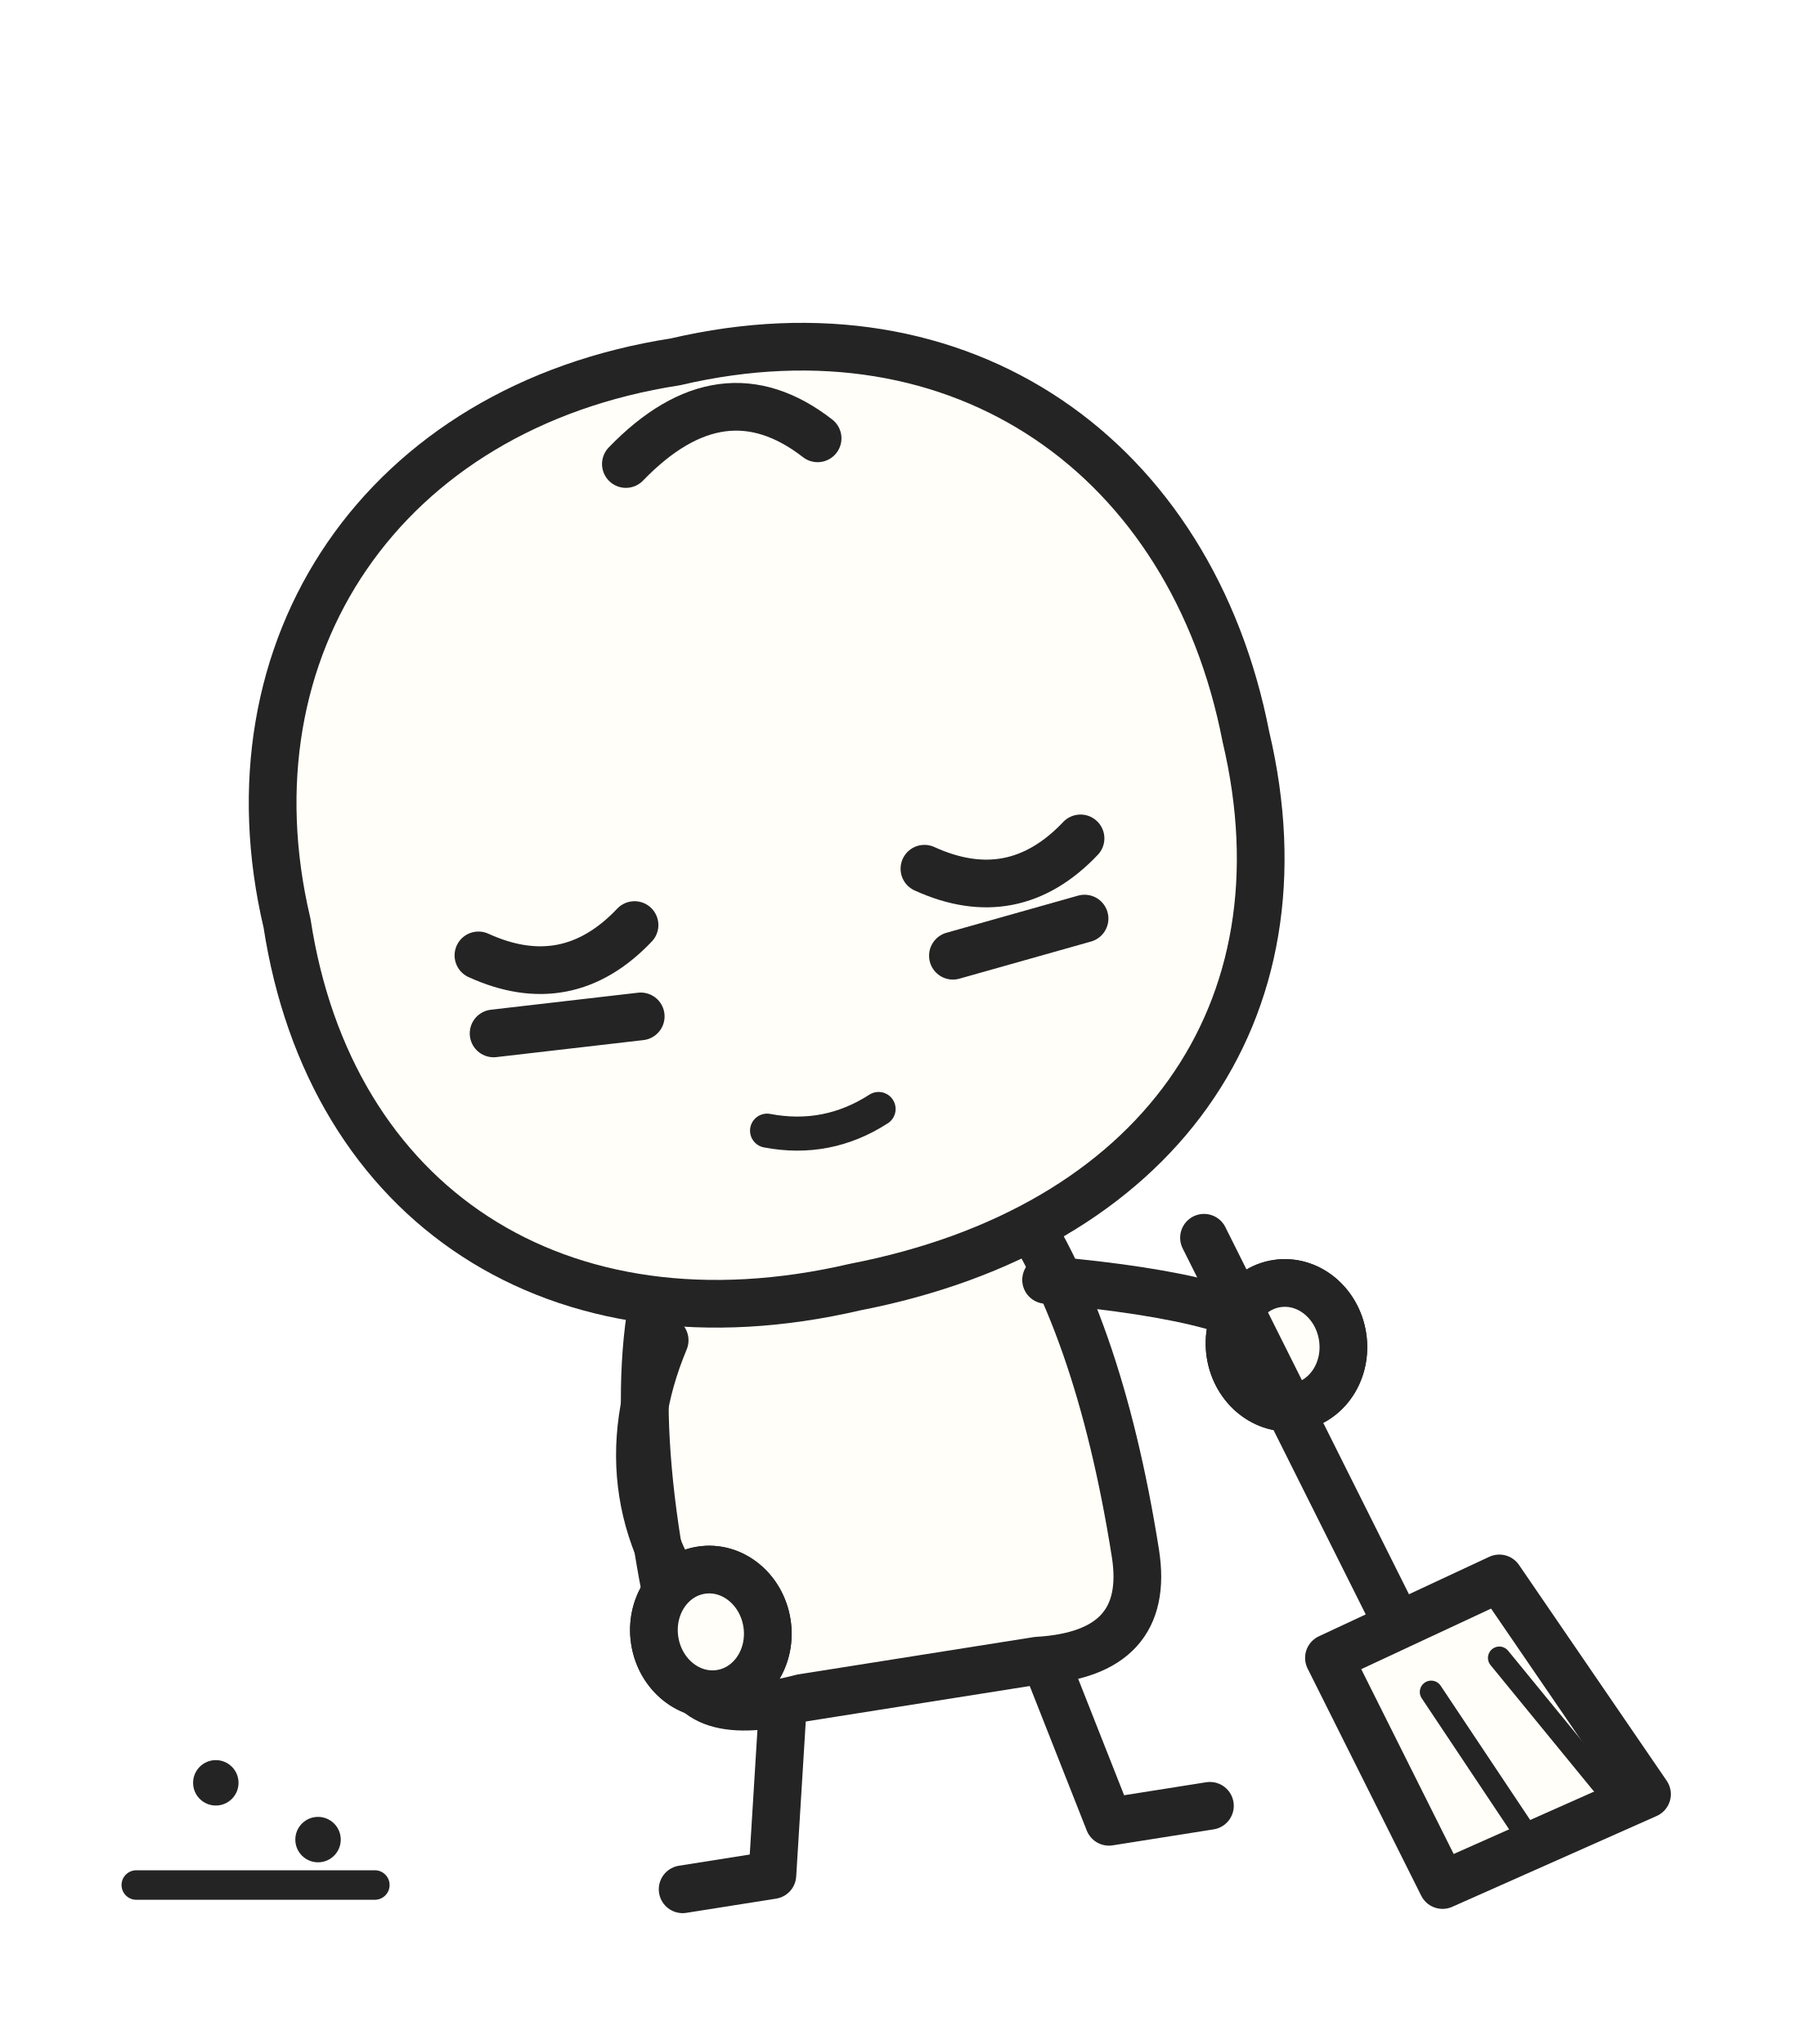
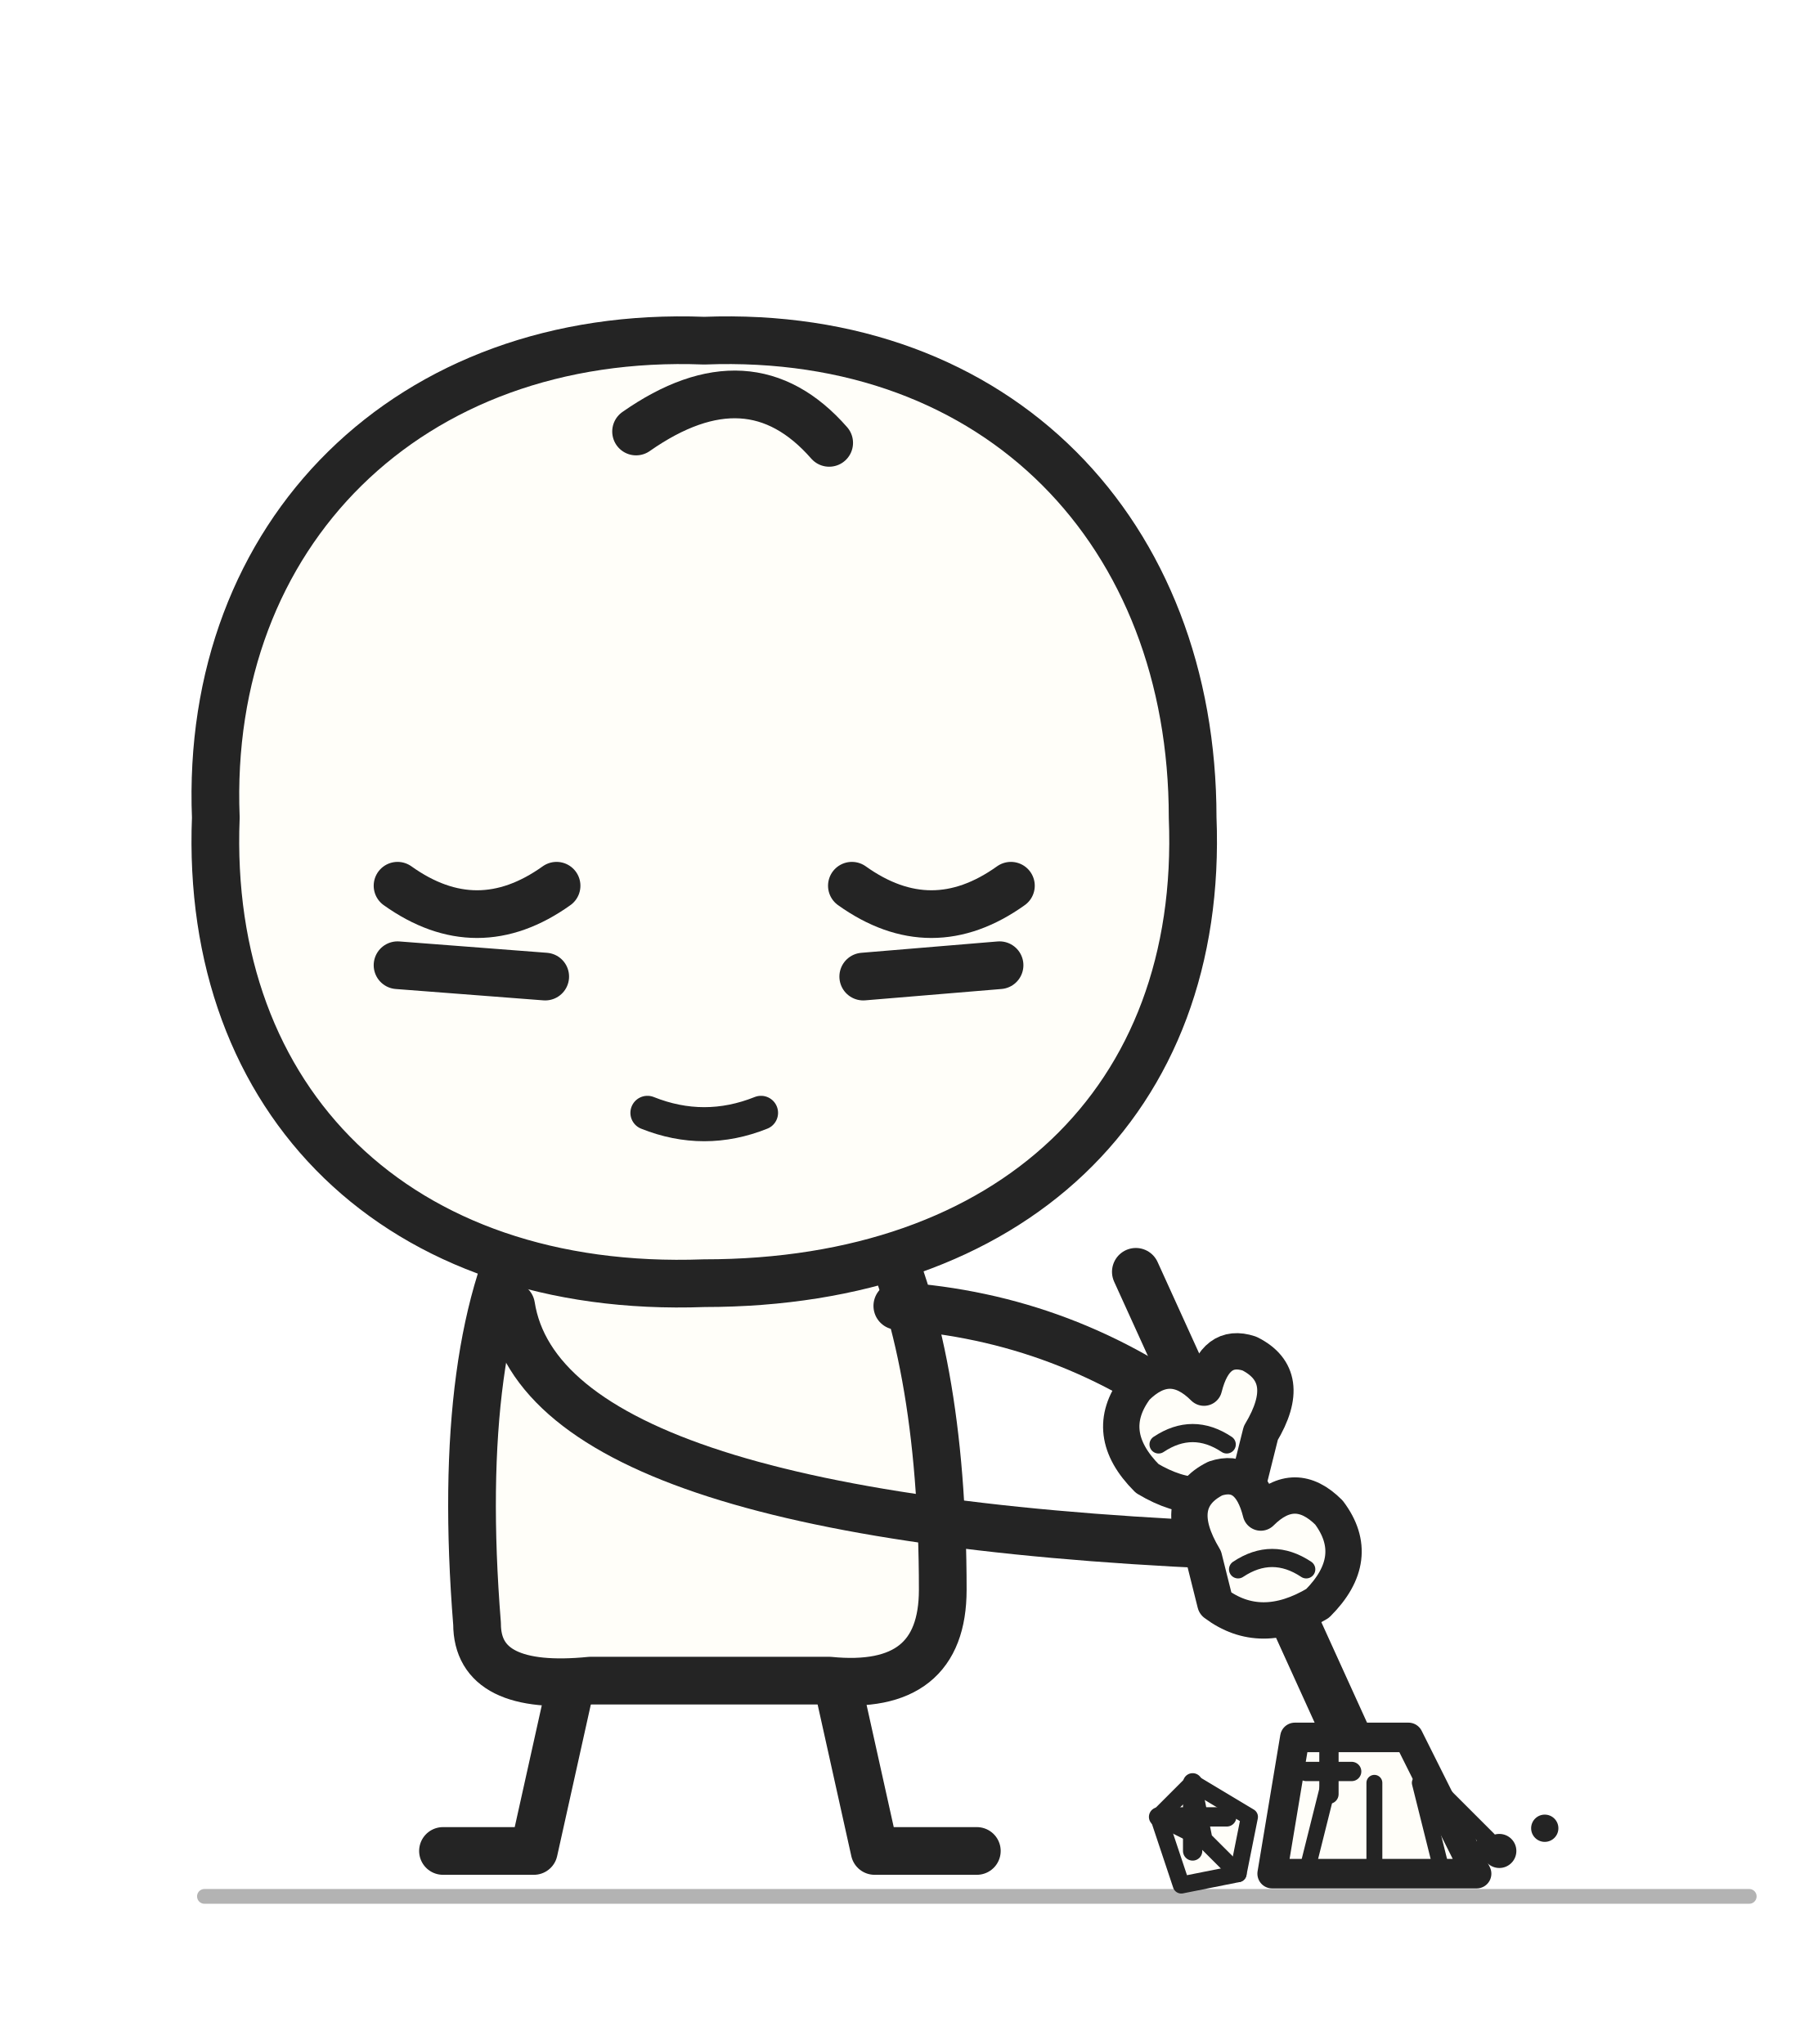
<svg xmlns="http://www.w3.org/2000/svg" viewBox="0 0 160 180" role="img" aria-labelledby="title description">
-   <style>.stage-0{opacity:1;animation:beat-0 5s linear infinite}@keyframes beat-0{0%,24.99%{opacity:1}25%,99.99%{opacity:0}100%{opacity:1}}
- .stage-1{opacity:0;animation:beat-1 5s linear infinite}@keyframes beat-1{0%,24.99%{opacity:0}25%,49.99%{opacity:1}50%,100%{opacity:0}}
- .stage-2{opacity:0;animation:beat-2 5s linear infinite}@keyframes beat-2{0%,49.99%{opacity:0}50%,74.99%{opacity:1}75%,100%{opacity:0}}
- .stage-3{opacity:0;animation:beat-3 5s linear infinite}@keyframes beat-3{0%,74.99%{opacity:0}75%,99.99%{opacity:1}100%,100%{opacity:0}}
- .code-line-0{animation:code-line-0 5s linear infinite}@keyframes code-line-0{0%{scale:0 1}1%{scale:0 1}7%{scale:1 1}24.99%{scale:1 1}25%{scale:0 1}26%{scale:0 1}32%{scale:1 1}49.99%{scale:1 1}50%{scale:0 1}51%{scale:0 1}57%{scale:1 1}74.99%{scale:1 1}75%{scale:0 1}76%{scale:0 1}82%{scale:1 1}99.99%{scale:1 1}100%{scale:0 1}}
- .code-line-1{animation:code-line-1 5s linear infinite}@keyframes code-line-1{0%{scale:0 1}5%{scale:0 1}11%{scale:1 1}24.99%{scale:1 1}25%{scale:0 1}30%{scale:0 1}36%{scale:1 1}49.99%{scale:1 1}50%{scale:0 1}55%{scale:0 1}61%{scale:1 1}74.99%{scale:1 1}75%{scale:0 1}80%{scale:0 1}86%{scale:1 1}99.99%{scale:1 1}100%{scale:0 1}}
- .code-line-2{animation:code-line-2 5s linear infinite}@keyframes code-line-2{0%{scale:0 1}9%{scale:0 1}15%{scale:1 1}24.99%{scale:1 1}25%{scale:0 1}34%{scale:0 1}40%{scale:1 1}49.99%{scale:1 1}50%{scale:0 1}59%{scale:0 1}65%{scale:1 1}74.99%{scale:1 1}75%{scale:0 1}84%{scale:0 1}90%{scale:1 1}99.99%{scale:1 1}100%{scale:0 1}}
- .code-line-3{animation:code-line-3 5s linear infinite}@keyframes code-line-3{0%{scale:0 1}13%{scale:0 1}19%{scale:1 1}24.99%{scale:1 1}25%{scale:0 1}38%{scale:0 1}44%{scale:1 1}49.99%{scale:1 1}50%{scale:0 1}63%{scale:0 1}69%{scale:1 1}74.99%{scale:1 1}75%{scale:0 1}88%{scale:0 1}94%{scale:1 1}99.99%{scale:1 1}100%{scale:0 1}}
- .code-line{transform-box:view-box;transform-origin:60px 133px}
- .code-cursor{animation:code-cursor 5s linear infinite}@keyframes code-cursor{0%{translate:0px 0px;opacity:1}3%{translate:10px 0px;opacity:0}6%{translate:27px 0px;opacity:1}7%{translate:0px 4px;opacity:0}10%{translate:12px 4px;opacity:1}13%{translate:25px 4px;opacity:0}14%{translate:0px 8px;opacity:1}17%{translate:16px 8px;opacity:0}20%{translate:31px 8px;opacity:1}21%{translate:0px 12px;opacity:0}24.99%{translate:27px 12px;opacity:1}25%{translate:0px 0px;opacity:1}28%{translate:10px 0px;opacity:0}31%{translate:27px 0px;opacity:1}32%{translate:0px 4px;opacity:0}35%{translate:12px 4px;opacity:1}38%{translate:25px 4px;opacity:0}39%{translate:0px 8px;opacity:1}42%{translate:16px 8px;opacity:0}45%{translate:31px 8px;opacity:1}46%{translate:0px 12px;opacity:0}49.99%{translate:27px 12px;opacity:1}50%{translate:0px 0px;opacity:1}53%{translate:10px 0px;opacity:0}56%{translate:27px 0px;opacity:1}57%{translate:0px 4px;opacity:0}60%{translate:12px 4px;opacity:1}63%{translate:25px 4px;opacity:0}64%{translate:0px 8px;opacity:1}67%{translate:16px 8px;opacity:0}70%{translate:31px 8px;opacity:1}71%{translate:0px 12px;opacity:0}74.99%{translate:27px 12px;opacity:1}75%{translate:0px 0px;opacity:1}78%{translate:10px 0px;opacity:0}81%{translate:27px 0px;opacity:1}82%{translate:0px 4px;opacity:0}85%{translate:12px 4px;opacity:1}88%{translate:25px 4px;opacity:0}89%{translate:0px 8px;opacity:1}92%{translate:16px 8px;opacity:0}95%{translate:31px 8px;opacity:1}96%{translate:0px 12px;opacity:0}99.99%{translate:27px 12px;opacity:1}100%{translate:0 0;opacity:1}}
- .actor,.limb,.prop,.accent,.eyes{transform-box:view-box}
- .actor{transform-origin:80px 150px;animation:act 5s ease-in-out infinite}
- .prop{transform-origin:80px 136px;animation:prop-act 5s ease-in-out infinite}
- .accent{animation:accent-act 5s ease-in-out infinite}
- .eyes{transform-origin:80px 80px;animation:blink 5s linear infinite}
- .pose-type .limb{animation:typing 5s linear infinite}.pose-type .limb-1{animation-name:typing-right}
- .pose-kick .limb,.pose-flail .limb{animation:fuss 5s ease-in-out infinite}
- @keyframes act{0%,25%,50%,75%,100%{translate:0 0}10%,35%,60%,85%{translate:0 -2px}20%,45%,70%,95%{translate:0 1px}}
- @keyframes prop-act{0%,25%,50%,75%,100%{translate:0 0}12%,37%,62%,87%{translate:0 -2px}22%,47%,72%,97%{translate:1px 1px}}
- @keyframes accent-act{0%,25%,50%,75%,100%{opacity:.7}8%,33%,58%,83%{opacity:1}18%,43%,68%,93%{opacity:.6}}
- @keyframes blink{0%,18%,21%,43%,46%,68%,71%,93%,96%,100%{scale:1 1}19%,20%,44%,45%,69%,70%,94%,95%{scale:1 .12}}
- @keyframes typing{0%,4%,8%,12%,16%,20%,25%,29%,33%,37%,41%,45%,50%,54%,58%,62%,66%,70%,75%,79%,83%,87%,91%,95%,100%{translate:0 0}2%,6%,10%,14%,18%,22%,27%,31%,35%,39%,43%,47%,52%,56%,60%,64%,68%,72%,77%,81%,85%,89%,93%,97%{translate:0 2px}}
- @keyframes typing-right{0%,4%,8%,12%,16%,20%,25%,29%,33%,37%,41%,45%,50%,54%,58%,62%,66%,70%,75%,79%,83%,87%,91%,95%,100%{translate:0 2px}2%,6%,10%,14%,18%,22%,27%,31%,35%,39%,43%,47%,52%,56%,60%,64%,68%,72%,77%,81%,85%,89%,93%,97%{translate:0 0}}
- @keyframes fuss{0%,8%,16%,25%,33%,41%,50%,58%,66%,75%,83%,91%,100%{translate:-2px 0}4%,12%,20%,29%,37%,45%,54%,62%,70%,79%,87%,95%{translate:2px -2px}}
- .pose-step,.pose-side-step{animation:walking 5s linear infinite}
- .pose-held,.pose-kick{transform-origin:80px 35px;animation:dangle 5s ease-in-out infinite}
- .pose-flail{animation:panic 5s linear infinite}
- .pose-wave .limb-1,.pose-juggle .limb{transform-origin:97px 115px;animation:waving 5s ease-in-out infinite}
- .prop-broom{animation:sweeping 5s ease-in-out infinite}
- .prop-papers .flying-paper{animation:paperflight 5s ease-in-out infinite}
- .thrown-item{transform-box:view-box;transform-origin:80px 130px;animation:throwing 5s linear infinite}
- .thrown-paper{transform-origin:31px 115px}.thrown-cup{transform-origin:129px 114px;animation-name:throw-cup}.thrown-keyboard{transform-origin:75px 138px;animation-name:throw-keyboard}
- @keyframes walking{0%,12%,25%,37%,50%,62%,75%,87%,100%{translate:-4px 0;rotate:-3deg}6%,18%,31%,43%,56%,68%,81%,93%{translate:4px -6px;rotate:3deg}}
- @keyframes dangle{0%,25%,50%,75%,100%{rotate:-8deg;translate:0 0}12%,37%,62%,87%{rotate:8deg;translate:0 2px}}
- @keyframes panic{0%,8%,16%,25%,33%,41%,50%,58%,66%,75%,83%,91%,100%{translate:-3px 0;rotate:-4deg}4%,12%,20%,29%,37%,45%,54%,62%,70%,79%,87%,95%{translate:3px -6px;rotate:4deg}}
- @keyframes waving{0%,25%,50%,75%,100%{rotate:-8deg}8%,33%,58%,83%{rotate:7deg}16%,41%,66%,91%{rotate:-4deg}}
- @keyframes sweeping{0%,25%,50%,75%,100%{rotate:-9deg;translate:-4px 0}12%,37%,62%,87%{rotate:6deg;translate:3px 0}}
- @keyframes paperflight{0%,25%,50%,75%,100%{translate:0 3px;rotate:-5deg}12%,37%,62%,87%{translate:0 -9px;rotate:5deg}}
- @keyframes throwing{0%,49.99%{translate:29px 6px;rotate:0deg}50%{translate:29px 6px;rotate:0deg}55%{translate:9px -31px;rotate:-30deg}61%{translate:0 -14px;rotate:-75deg}68%{translate:6px 23px;rotate:-100deg}71%{translate:4px 14px;rotate:-105deg}74.99%,100%{translate:5px 23px;rotate:-110deg}}
- @keyframes throw-cup{0%,49.99%,50%{translate:-29px 9px;rotate:0deg}55%{translate:-7px -27px;rotate:24deg}61%{translate:0 -13px;rotate:60deg}68%{translate:-7px 24px;rotate:83deg}71%{translate:-7px 15px;rotate:86deg}74.99%,100%{translate:-7px 24px;rotate:90deg}}
- @keyframes throw-keyboard{0%,49.99%,50%{translate:0 0;rotate:0deg}55%{translate:0 -36px;rotate:13deg}61%{translate:4px -18px;rotate:22deg}68%{translate:4px 18px;rotate:30deg}71%{translate:4px 7px;rotate:32deg}74.99%,100%{translate:4px 18px;rotate:34deg}}
- .typing-hand{transform-box:view-box;animation:typing 5s linear infinite}.typing-hand-1{animation-name:typing-right}
- .typing-style-1 .typing-hand{animation-name:slow-typing}.typing-style-1 .typing-hand-1{animation-name:slow-typing-right}
- .typing-style-2 .typing-hand{animation-name:hard-typing}.typing-style-2 .typing-hand-1{animation-name:hard-typing-right}
- .typing-key{animation:keypress 5s linear infinite}.typing-key.key-1{animation-name:keypress-right}
- .typing-style-1 .typing-key{animation-name:slow-keypress}.typing-style-1 .typing-key.key-1{animation-name:slow-keypress-right}
- .typing-style-2 .typing-key{animation-name:hard-keypress}.typing-style-2 .typing-key.key-1{animation-name:hard-keypress-right}
- @keyframes slow-typing{0%,8%,16%,25%,33%,41%,50%,58%,66%,75%,83%,91%,100%{translate:0 -2px}4%,12%,20%,29%,37%,45%,54%,62%,70%,79%,87%,95%{translate:0 1px}}
- @keyframes slow-typing-right{0%,8%,16%,25%,33%,41%,50%,58%,66%,75%,83%,91%,100%{translate:0 1px}4%,12%,20%,29%,37%,45%,54%,62%,70%,79%,87%,95%{translate:0 -2px}}
- @keyframes hard-typing{0%,3%,6%,9%,12%,15%,18%,21%,25%,28%,31%,34%,37%,40%,43%,46%,50%,53%,56%,59%,62%,65%,68%,71%,75%,78%,81%,84%,87%,90%,93%,96%,100%{translate:0 -2px}1.5%,4.5%,7.5%,10.5%,13.5%,16.5%,19.5%,22.5%,26.5%,29.5%,32.5%,35.5%,38.5%,41.5%,44.5%,47.5%,51.5%,54.5%,57.5%,60.5%,63.5%,66.5%,69.5%,72.5%,76.5%,79.5%,82.5%,85.5%,88.5%,91.5%,94.5%,97.5%{translate:0 1px}}
- @keyframes hard-typing-right{0%,3%,6%,9%,12%,15%,18%,21%,25%,28%,31%,34%,37%,40%,43%,46%,50%,53%,56%,59%,62%,65%,68%,71%,75%,78%,81%,84%,87%,90%,93%,96%,100%{translate:0 1px}1.5%,4.5%,7.5%,10.5%,13.5%,16.5%,19.5%,22.5%,26.5%,29.5%,32.5%,35.5%,38.5%,41.5%,44.5%,47.5%,51.5%,54.5%,57.5%,60.5%,63.5%,66.5%,69.5%,72.5%,76.5%,79.5%,82.5%,85.5%,88.5%,91.5%,94.5%,97.5%{translate:0 -2px}}
- @keyframes slow-keypress{0%,8%,16%,25%,33%,41%,50%,58%,66%,75%,83%,91%,100%{fill:#fffef9}4%,12%,20%,29%,37%,45%,54%,62%,70%,79%,87%,95%{fill:#aaa}}
- @keyframes slow-keypress-right{0%,8%,16%,25%,33%,41%,50%,58%,66%,75%,83%,91%,100%{fill:#aaa}4%,12%,20%,29%,37%,45%,54%,62%,70%,79%,87%,95%{fill:#fffef9}}
- @keyframes hard-keypress{0%,3%,6%,9%,12%,15%,18%,21%,25%,28%,31%,34%,37%,40%,43%,46%,50%,53%,56%,59%,62%,65%,68%,71%,75%,78%,81%,84%,87%,90%,93%,96%,100%{fill:#fffef9}1.5%,4.5%,7.5%,10.5%,13.5%,16.5%,19.5%,22.5%,26.5%,29.5%,32.5%,35.5%,38.5%,41.5%,44.5%,47.5%,51.5%,54.5%,57.5%,60.5%,63.5%,66.5%,69.5%,72.5%,76.5%,79.5%,82.5%,85.5%,88.5%,91.5%,94.5%,97.5%{fill:#aaa}}
- @keyframes hard-keypress-right{0%,3%,6%,9%,12%,15%,18%,21%,25%,28%,31%,34%,37%,40%,43%,46%,50%,53%,56%,59%,62%,65%,68%,71%,75%,78%,81%,84%,87%,90%,93%,96%,100%{fill:#aaa}1.5%,4.5%,7.5%,10.5%,13.5%,16.5%,19.5%,22.5%,26.5%,29.5%,32.5%,35.5%,38.5%,41.5%,44.5%,47.5%,51.5%,54.5%,57.5%,60.5%,63.5%,66.5%,69.5%,72.5%,76.5%,79.5%,82.5%,85.5%,88.5%,91.5%,94.5%,97.5%{fill:#fffef9}}
- @keyframes keypress{0%,4%,8%,12%,16%,20%,25%,29%,33%,37%,41%,45%,50%,54%,58%,62%,66%,70%,75%,79%,83%,87%,91%,95%,100%{fill:#fffef9}2%,6%,10%,14%,18%,22%,27%,31%,35%,39%,43%,47%,52%,56%,60%,64%,68%,72%,77%,81%,85%,89%,93%,97%{fill:#aaa}}
- @keyframes keypress-right{0%,4%,8%,12%,16%,20%,25%,29%,33%,37%,41%,45%,50%,54%,58%,62%,66%,70%,75%,79%,83%,87%,91%,95%,100%{fill:#aaa}2%,6%,10%,14%,18%,22%,27%,31%,35%,39%,43%,47%,52%,56%,60%,64%,68%,72%,77%,81%,85%,89%,93%,97%{fill:#fffef9}}
- @media(prefers-reduced-motion:reduce){*{animation:none!important}.stage{opacity:0}.stage-0{opacity:1}}
+   <style>.stage-0{opacity:1;animation:beat-0 3s linear infinite}@keyframes beat-0{0%,24.99%{opacity:1}25%,99.99%{opacity:0}100%{opacity:1}}
+ .stage-1{opacity:0;animation:beat-1 3s linear infinite}@keyframes beat-1{0%,24.99%{opacity:0}25%,49.99%{opacity:1}50%,100%{opacity:0}}
+ .stage-2{opacity:0;animation:beat-2 3s linear infinite}@keyframes beat-2{0%,49.99%{opacity:0}50%,74.99%{opacity:1}75%,100%{opacity:0}}
+ .stage-3{opacity:0;animation:beat-3 3s linear infinite}@keyframes beat-3{0%,74.99%{opacity:0}75%,99.99%{opacity:1}100%,100%{opacity:0}}
+ .eyes{transform-box:view-box;transform-origin:80px 78px;translate:3px 3px;animation:sweep-blink 3s linear infinite}
+ .stage-3 .eyes{translate:1px 1px}
+ .sweep-rig{animation:sweep-slide 3s linear infinite}
+ .sweep-arm{transform-box:view-box}
+ .sweep-arm-right{transform-origin:79px 115px;animation:sweep-right 3s linear infinite}
+ .sweep-arm-left{transform-origin:45px 115px;animation:sweep-left 3s linear infinite}
+ .floor-trash{transform-box:view-box}
+ .clean-spark{animation:clean-floor 3s linear infinite}
+ .trash-0{animation:trash-0 3s linear infinite}@keyframes trash-0{0%,5%{translate:0 0}18%{translate:38px 0}25%,99.99%{translate:74px 0}100%{translate:0 0}}
+ .trash-1{animation:trash-1 3s linear infinite}@keyframes trash-1{0%,8.421%{translate:0 0}18%{translate:28px 0}25%,99.99%{translate:64px 0}100%{translate:0 0}}
+ .trash-2{animation:trash-2 3s linear infinite}@keyframes trash-2{0%,12.184%{translate:0 0}18%,38%{translate:17px 0}45%,99.99%{translate:53px 0}100%{translate:0 0}}
+ .trash-3{animation:trash-3 3s linear infinite}@keyframes trash-3{0%,14.579%{translate:0 0}18%,38%{translate:10px 0}45%,99.99%{translate:46px 0}100%{translate:0 0}}
+ @keyframes sweep-slide{0%{translate:-24px 0}5%{translate:-24px 0}18%{translate:14px 0}25%{translate:-24px 0}38%{translate:14px 0}48%{translate:-12px 0}99.99%{translate:-12px 0}100%{translate:-24px 0}}
+ @keyframes sweep-right{0%{scale:0.111 1}5%{scale:0.111 1}18%{scale:1.519 1}25%{scale:0.111 1}38%{scale:1.519 1}48%{scale:0.556 1}99.99%{scale:0.556 1}100%{scale:0.111 1}}
+ @keyframes sweep-left{0%{scale:0.636 1}5%{scale:0.636 1}18%{scale:1.212 1}25%{scale:0.636 1}38%{scale:1.212 1}48%{scale:0.818 1}99.99%{scale:0.818 1}100%{scale:0.636 1}}
+ @keyframes sweep-blink{0%,18%,21%,43%,46%,68%,71%,93%,96%,100%{scale:1 1}19%,20%,44%,45%,69%,70%,94%,95%{scale:1 .12}}
+ @keyframes clean-floor{0%,47.99%,100%{opacity:0}48%,99.99%{opacity:1}}
+ @media(prefers-reduced-motion:reduce){.stage{animation:none;opacity:0}.stage-3{opacity:1}.eyes{animation:none}.sweep-rig{animation:none;translate:-12px 0}.sweep-arm-right{animation:none;scale:0.556 1}.sweep-arm-left{animation:none;scale:0.818 1}.floor-trash{animation:none;opacity:0}.clean-spark{animation:none;opacity:1}}
</style>
+   <defs>
+     <clipPath id="sweeping-frame">
+       <rect x="0" y="0" width="160" height="180" />
+     </clipPath>
+   </defs>
  <g fill="#fffef9" stroke="#242424" stroke-width="4.2" stroke-linejoin="round" stroke-linecap="round" id="body-js">
-     <g class="stage stage-0" aria-label="准备">
-       <g class="actor pose-sweep" transform="rotate(-9 80 145)">
-         <path d="M69 145 L65 163 L57 163 M91 145 L95 163 L104 163" fill="none" />
-         <path d="M65 106 Q58 118 60 143 Q60 149 70 148 L91 148 Q101 149 101 140 Q101 119 95 107 Z" />
-         <g class="limb limb-0">
-           <path d="M63 115 Q55 128 63 141" fill="none" />
-           <ellipse cx="63" cy="141" rx="5" ry="5.5" />
+     <g class="sweep-floor" stroke-width="1.3" opacity=".35">
+       <path d="M18 167 H154" fill="none" />
+     </g>
+     <g class="sweeping-actor" transform="translate(-18 0)">
+       <path d="M69 145 L65 163 L57 163 M91 145 L95 163 L104 163" fill="none" />
+       <path d="M65 106 Q58 118 60 143 Q60 149 70 148 L91 148 Q101 149 101 140 Q101 119 95 107 Z" />
+       <g class="stage stage-0" aria-label="发现地上的纸屑">
+         <path d="M80 30 C106 29 123 47 123 72 C124 97 107 113 80 113 C53 114 36 97 37 72 C36 47 54 29 80 30 Z" />
+         <g id="eyes-js" class="eyes">
+           <path d="M53 78 Q60 83 67 78 M93 78 Q100 83 107 78" fill="none" />
+           <path d="M53 85 L66 86 M94 86 L106 85" fill="none" />
        </g>
-         <g class="limb limb-1">
-           <path d="M97 115 Q115 119.5 117 124" fill="none" />
-           <ellipse cx="117" cy="124" rx="5" ry="5.5" />
+         <g stroke-width="2.8" />
+         <g stroke-width="3">
+           <path d="M75 98 Q80 100 85 98" fill="none" />
        </g>
-         <g class="head-pose" transform=" rotate(-2 80 104)">
-           <path d="M80 30 C106 29 123 47 123 72 C124 97 107 113 80 113 C53 114 36 97 37 72 C36 47 54 29 80 30 Z" />
-           <g id="eyes-js" class="eyes">
-             <path d="M53 78 Q60 83 67 78 M93 78 Q100 83 107 78" fill="none" />
-             <path d="M53 85 L66 86 M94 86 L106 85" fill="none" />
+         <path d="M74 38 Q84 31 91 39" fill="none" />
+       </g>
+       <g class="stage stage-1" aria-label="双手握住扫帚快速清扫">
+         <path d="M80 30 C106 29 123 47 123 72 C124 97 107 113 80 113 C53 114 36 97 37 72 C36 47 54 29 80 30 Z" />
+         <g class="eyes">
+           <path d="M53 78 Q60 83 67 78 M93 78 Q100 83 107 78" fill="none" />
+           <path d="M53 85 L66 86 M94 86 L106 85" fill="none" />
+         </g>
+         <g stroke-width="2.8" />
+         <g stroke-width="3">
+           <path d="M75 98 Q80 100 85 98" fill="none" />
+         </g>
+         <path d="M74 38 Q84 31 91 39" fill="none" />
+       </g>
+       <g class="stage stage-2" aria-label="检查地面">
+         <path d="M80 30 C106 29 123 47 123 72 C124 97 107 113 80 113 C53 114 36 97 37 72 C36 47 54 29 80 30 Z" />
+         <g class="eyes">
+           <circle cx="60" cy="78" r="3.5" fill="#242424" stroke="none" />
+           <circle cx="100" cy="78" r="3.5" fill="#242424" stroke="none" />
+         </g>
+         <g stroke-width="2.8">
+           <path d="M52 69 L67 64 M94 64 L108 69" fill="none" />
+         </g>
+         <g stroke-width="3">
+           <path d="M73 103 Q80 96 87 103" fill="none" />
+         </g>
+         <path d="M74 38 Q84 31 91 39" fill="none" />
+         <path d="M119 84 Q130 97 123 99 Q116 99 119 84 Z" stroke-width="2.3" />
+       </g>
+       <g class="stage stage-3" aria-label="地面已经扫干净">
+         <path d="M80 30 C106 29 123 47 123 72 C124 97 107 113 80 113 C53 114 36 97 37 72 C36 47 54 29 80 30 Z" />
+         <g class="eyes">
+           <path d="M53 78 Q60 83 67 78 M93 78 Q100 83 107 78" fill="none" />
+           <path d="M53 85 L66 86 M94 86 L106 85" fill="none" />
+         </g>
+         <g stroke-width="2.8" />
+         <g stroke-width="3">
+           <path d="M75 98 Q80 100 85 98" fill="none" />
+         </g>
+         <path d="M74 38 Q84 31 91 39" fill="none" />
+       </g>
+     </g>
+     <g class="sweeping-trash" clip-path="url(#sweeping-frame)">
+       <g class="floor-trash trash-0" transform="translate(106 163)" stroke-width="1.5">
+         <path d="M-4 -3 L-1 -6 L4 -3 L3 2 L-2 3 Z" />
+         <path d="M-1 -6 L0 -1 L3 2 M-4 -3 L0 -1" fill="none" />
+       </g>
+       <g class="floor-trash trash-1" transform="translate(116 163)" stroke-width="1.5">
+         <path d="M-3 -5 H2 L5 -2 V2 H-3 Z" />
+         <path d="M2 -5 V-2 H5 M-1 -1 H2" fill="none" />
+       </g>
+       <g class="floor-trash trash-2" transform="translate(127 163)" stroke-width="1.5">
+         <path d="M-3 -3 L0 -5 L4 -1 L2 2 L-2 2 Z" />
+         <path d="M0 -5 L-1 0 L2 2" fill="none" />
+       </g>
+       <g class="floor-trash trash-3" transform="translate(134 163)" stroke-width="1.5">
+         <circle cx="-2" cy="0" r="1.5" fill="#242424" stroke="none" />
+         <circle cx="2" cy="-2" r="1.2" fill="#242424" stroke="none" />
+       </g>
+     </g>
+     <g class="sweep-arm sweep-arm-left">
+       <path d="M45 115 Q48 134 111 136.2" fill="none" />
+     </g>
+     <g class="sweep-arm sweep-arm-right">
+       <path d="M79 115 Q94 116 106 125.2" fill="none" />
+     </g>
+     <g class="sweep-rig">
+       <g class="held-broom">
+         <path d="M100 112 L120 156" fill="none" />
+         <g class="broom-brush" stroke-width="2.6">
+           <path d="M114 153 H124 L130 165 H112 Z" />
+           <g stroke-width="1.4">
+             <path d="M117 157 L115 165 M121 157 V165 M125 157 L127 165" fill="none" />
          </g>
-           <g stroke-width="2.8" />
-           <g stroke-width="3">
-             <path d="M75 98 Q80 100 85 98" fill="none" />
-           </g>
-           <path d="M74 38 Q84 31 91 39" fill="none" />
-         </g>
-         <ellipse cx="63" cy="141" rx="5" ry="5.5" />
-         <ellipse cx="117" cy="124" rx="5" ry="5.5" />
-       </g>
-       <g class="prop prop-broom" transform="  rotate(0 80 136)">
-         <path d="M106 109 L126 149" fill="none" />
-         <path d="M117 146 L132 139 L145 158 L127 166 Z" />
-         <g stroke-width="2">
-           <path d="M126 149 L134 161 M132 146 L141 157" fill="none" />
        </g>
      </g>
-       <g class="accent accent-dust" stroke-width="2.6">
-         <circle cx="19" cy="157" r="2" fill="#242424" stroke="none" />
-         <circle cx="28" cy="162" r="2" fill="#242424" stroke="none" />
-         <path d="M12 166 H33" fill="none" />
+       <g class="sweep-hand sweep-hand-right">
+         <g class="juggle-hand" transform="translate(106 125.2) scale(-1 1)" stroke-width="3.2">
+           <path d="M-5 1 Q-8 -4 -4 -6 Q-1 -7 0 -3 Q3 -6 6 -3 Q9 1 5 5 Q0 8 -4 5 Z" />
+           <g stroke-width="1.6">
+             <path d="M-2 2 Q1 0 4 2" fill="none" />
+           </g>
+         </g>
+       </g>
+       <g class="sweep-hand sweep-hand-left">
+         <g class="juggle-hand" transform="translate(111 136.2) scale(1 1)" stroke-width="3.2">
+           <path d="M-5 1 Q-8 -4 -4 -6 Q-1 -7 0 -3 Q3 -6 6 -3 Q9 1 5 5 Q0 8 -4 5 Z" />
+           <g stroke-width="1.6">
+             <path d="M-2 2 Q1 0 4 2" fill="none" />
+           </g>
+         </g>
      </g>
    </g>
-     <g class="stage stage-1" aria-label="努力">
-       <g class="actor pose-sweep" transform="rotate(-9 80 145)">
-         <path d="M69 145 L65 163 L57 163 M91 145 L95 163 L104 163" fill="none" />
-         <path d="M65 106 Q58 118 60 143 Q60 149 70 148 L91 148 Q101 149 101 140 Q101 119 95 107 Z" />
-         <g class="limb limb-0">
-           <path d="M63 115 Q55 128 63 141" fill="none" />
-           <ellipse cx="63" cy="141" rx="5" ry="5.5" />
-         </g>
-         <g class="limb limb-1">
-           <path d="M97 115 Q115 119.5 117 124" fill="none" />
-           <ellipse cx="117" cy="124" rx="5" ry="5.5" />
-         </g>
-         <g class="head-pose" transform=" rotate(0 80 104)">
-           <path d="M80 30 C106 29 123 47 123 72 C124 97 107 113 80 113 C53 114 36 97 37 72 C36 47 54 29 80 30 Z" />
-           <g class="eyes">
-             <path d="M53 78 Q60 83 67 78 M93 78 Q100 83 107 78" fill="none" />
-             <path d="M53 85 L66 86 M94 86 L106 85" fill="none" />
-           </g>
-           <g stroke-width="2.8" />
-           <g stroke-width="3">
-             <path d="M75 98 Q80 100 85 98" fill="none" />
-           </g>
-           <path d="M74 38 Q84 31 91 39" fill="none" />
-         </g>
-         <ellipse cx="63" cy="141" rx="5" ry="5.5" />
-         <ellipse cx="117" cy="124" rx="5" ry="5.5" />
-       </g>
-       <g class="prop prop-broom" transform="  rotate(0 80 136)">
-         <path d="M106 109 L126 149" fill="none" />
-         <path d="M117 146 L132 139 L145 158 L127 166 Z" />
-         <g stroke-width="2">
-           <path d="M126 149 L134 161 M132 146 L141 157" fill="none" />
-         </g>
-       </g>
-       <g class="accent accent-sigh" stroke-width="2.6">
-         <path d="M131 27 Q144 21 149 28 Q147 36 133 32" fill="none" />
-       </g>
-     </g>
-     <g class="stage stage-2" aria-label="意外">
-       <g class="actor pose-sweep" transform="rotate(-9 80 145)">
-         <path d="M69 145 L65 163 L57 163 M91 145 L95 163 L104 163" fill="none" />
-         <path d="M65 106 Q58 118 60 143 Q60 149 70 148 L91 148 Q101 149 101 140 Q101 119 95 107 Z" />
-         <g class="limb limb-0">
-           <path d="M63 115 Q55 128 63 141" fill="none" />
-           <ellipse cx="63" cy="141" rx="5" ry="5.5" />
-         </g>
-         <g class="limb limb-1">
-           <path d="M97 115 Q115 119.5 117 124" fill="none" />
-           <ellipse cx="117" cy="124" rx="5" ry="5.5" />
-         </g>
-         <g class="head-pose" transform=" rotate(2 80 104)">
-           <path d="M80 30 C106 29 123 47 123 72 C124 97 107 113 80 113 C53 114 36 97 37 72 C36 47 54 29 80 30 Z" />
-           <g class="eyes">
-             <circle cx="60" cy="78" r="3.5" fill="#242424" stroke="none" />
-             <circle cx="100" cy="78" r="3.5" fill="#242424" stroke="none" />
-           </g>
-           <g stroke-width="2.8">
-             <path d="M52 69 L67 64 M94 64 L108 69" fill="none" />
-           </g>
-           <g stroke-width="3">
-             <path d="M73 103 Q80 96 87 103" fill="none" />
-           </g>
-           <path d="M74 38 Q84 31 91 39" fill="none" />
-           <path d="M119 84 Q130 97 123 99 Q116 99 119 84 Z" stroke-width="2.3" />
-         </g>
-         <ellipse cx="63" cy="141" rx="5" ry="5.5" />
-         <ellipse cx="117" cy="124" rx="5" ry="5.5" />
-       </g>
-       <g class="prop prop-broom" transform="  rotate(0 80 136)">
-         <path d="M106 109 L126 149" fill="none" />
-         <path d="M117 146 L132 139 L145 158 L127 166 Z" />
-         <g stroke-width="2">
-           <path d="M126 149 L134 161 M132 146 L141 157" fill="none" />
-         </g>
-       </g>
-       <g class="accent accent-dust" stroke-width="2.6">
-         <circle cx="19" cy="157" r="2" fill="#242424" stroke="none" />
-         <circle cx="28" cy="162" r="2" fill="#242424" stroke="none" />
-         <path d="M12 166 H33" fill="none" />
-       </g>
-     </g>
-     <g class="stage stage-3" aria-label="收场">
-       <g class="actor pose-sweep" transform="rotate(-9 80 145)">
-         <path d="M69 145 L65 163 L57 163 M91 145 L95 163 L104 163" fill="none" />
-         <path d="M65 106 Q58 118 60 143 Q60 149 70 148 L91 148 Q101 149 101 140 Q101 119 95 107 Z" />
-         <g class="limb limb-0">
-           <path d="M63 115 Q55 128 63 141" fill="none" />
-           <ellipse cx="63" cy="141" rx="5" ry="5.5" />
-         </g>
-         <g class="limb limb-1">
-           <path d="M97 115 Q115 119.5 117 124" fill="none" />
-           <ellipse cx="117" cy="124" rx="5" ry="5.5" />
-         </g>
-         <g class="head-pose" transform=" rotate(-1 80 104)">
-           <path d="M80 30 C106 29 123 47 123 72 C124 97 107 113 80 113 C53 114 36 97 37 72 C36 47 54 29 80 30 Z" />
-           <g class="eyes">
-             <path d="M53 78 Q60 83 67 78 M93 78 Q100 83 107 78" fill="none" />
-             <path d="M53 85 L66 86 M94 86 L106 85" fill="none" />
-           </g>
-           <g stroke-width="2.8" />
-           <g stroke-width="3">
-             <path d="M75 98 Q80 100 85 98" fill="none" />
-           </g>
-           <path d="M74 38 Q84 31 91 39" fill="none" />
-         </g>
-         <ellipse cx="63" cy="141" rx="5" ry="5.5" />
-         <ellipse cx="117" cy="124" rx="5" ry="5.5" />
-       </g>
-       <g class="prop prop-broom" transform="  rotate(0 80 136)">
-         <path d="M106 109 L126 149" fill="none" />
-         <path d="M117 146 L132 139 L145 158 L127 166 Z" />
-         <g stroke-width="2">
-           <path d="M126 149 L134 161 M132 146 L141 157" fill="none" />
-         </g>
-       </g>
-       <g class="accent accent-check" stroke-width="2.6">
-         <path d="M127 27 L133 33 L145 18" fill="none" />
-       </g>
+     <g class="clean-spark" stroke-width="1.7">
+       <path d="M105 157 V163 M102 160 H108 M117 154 V158 M115 156 H119" fill="none" />
    </g>
  </g>
</svg>
